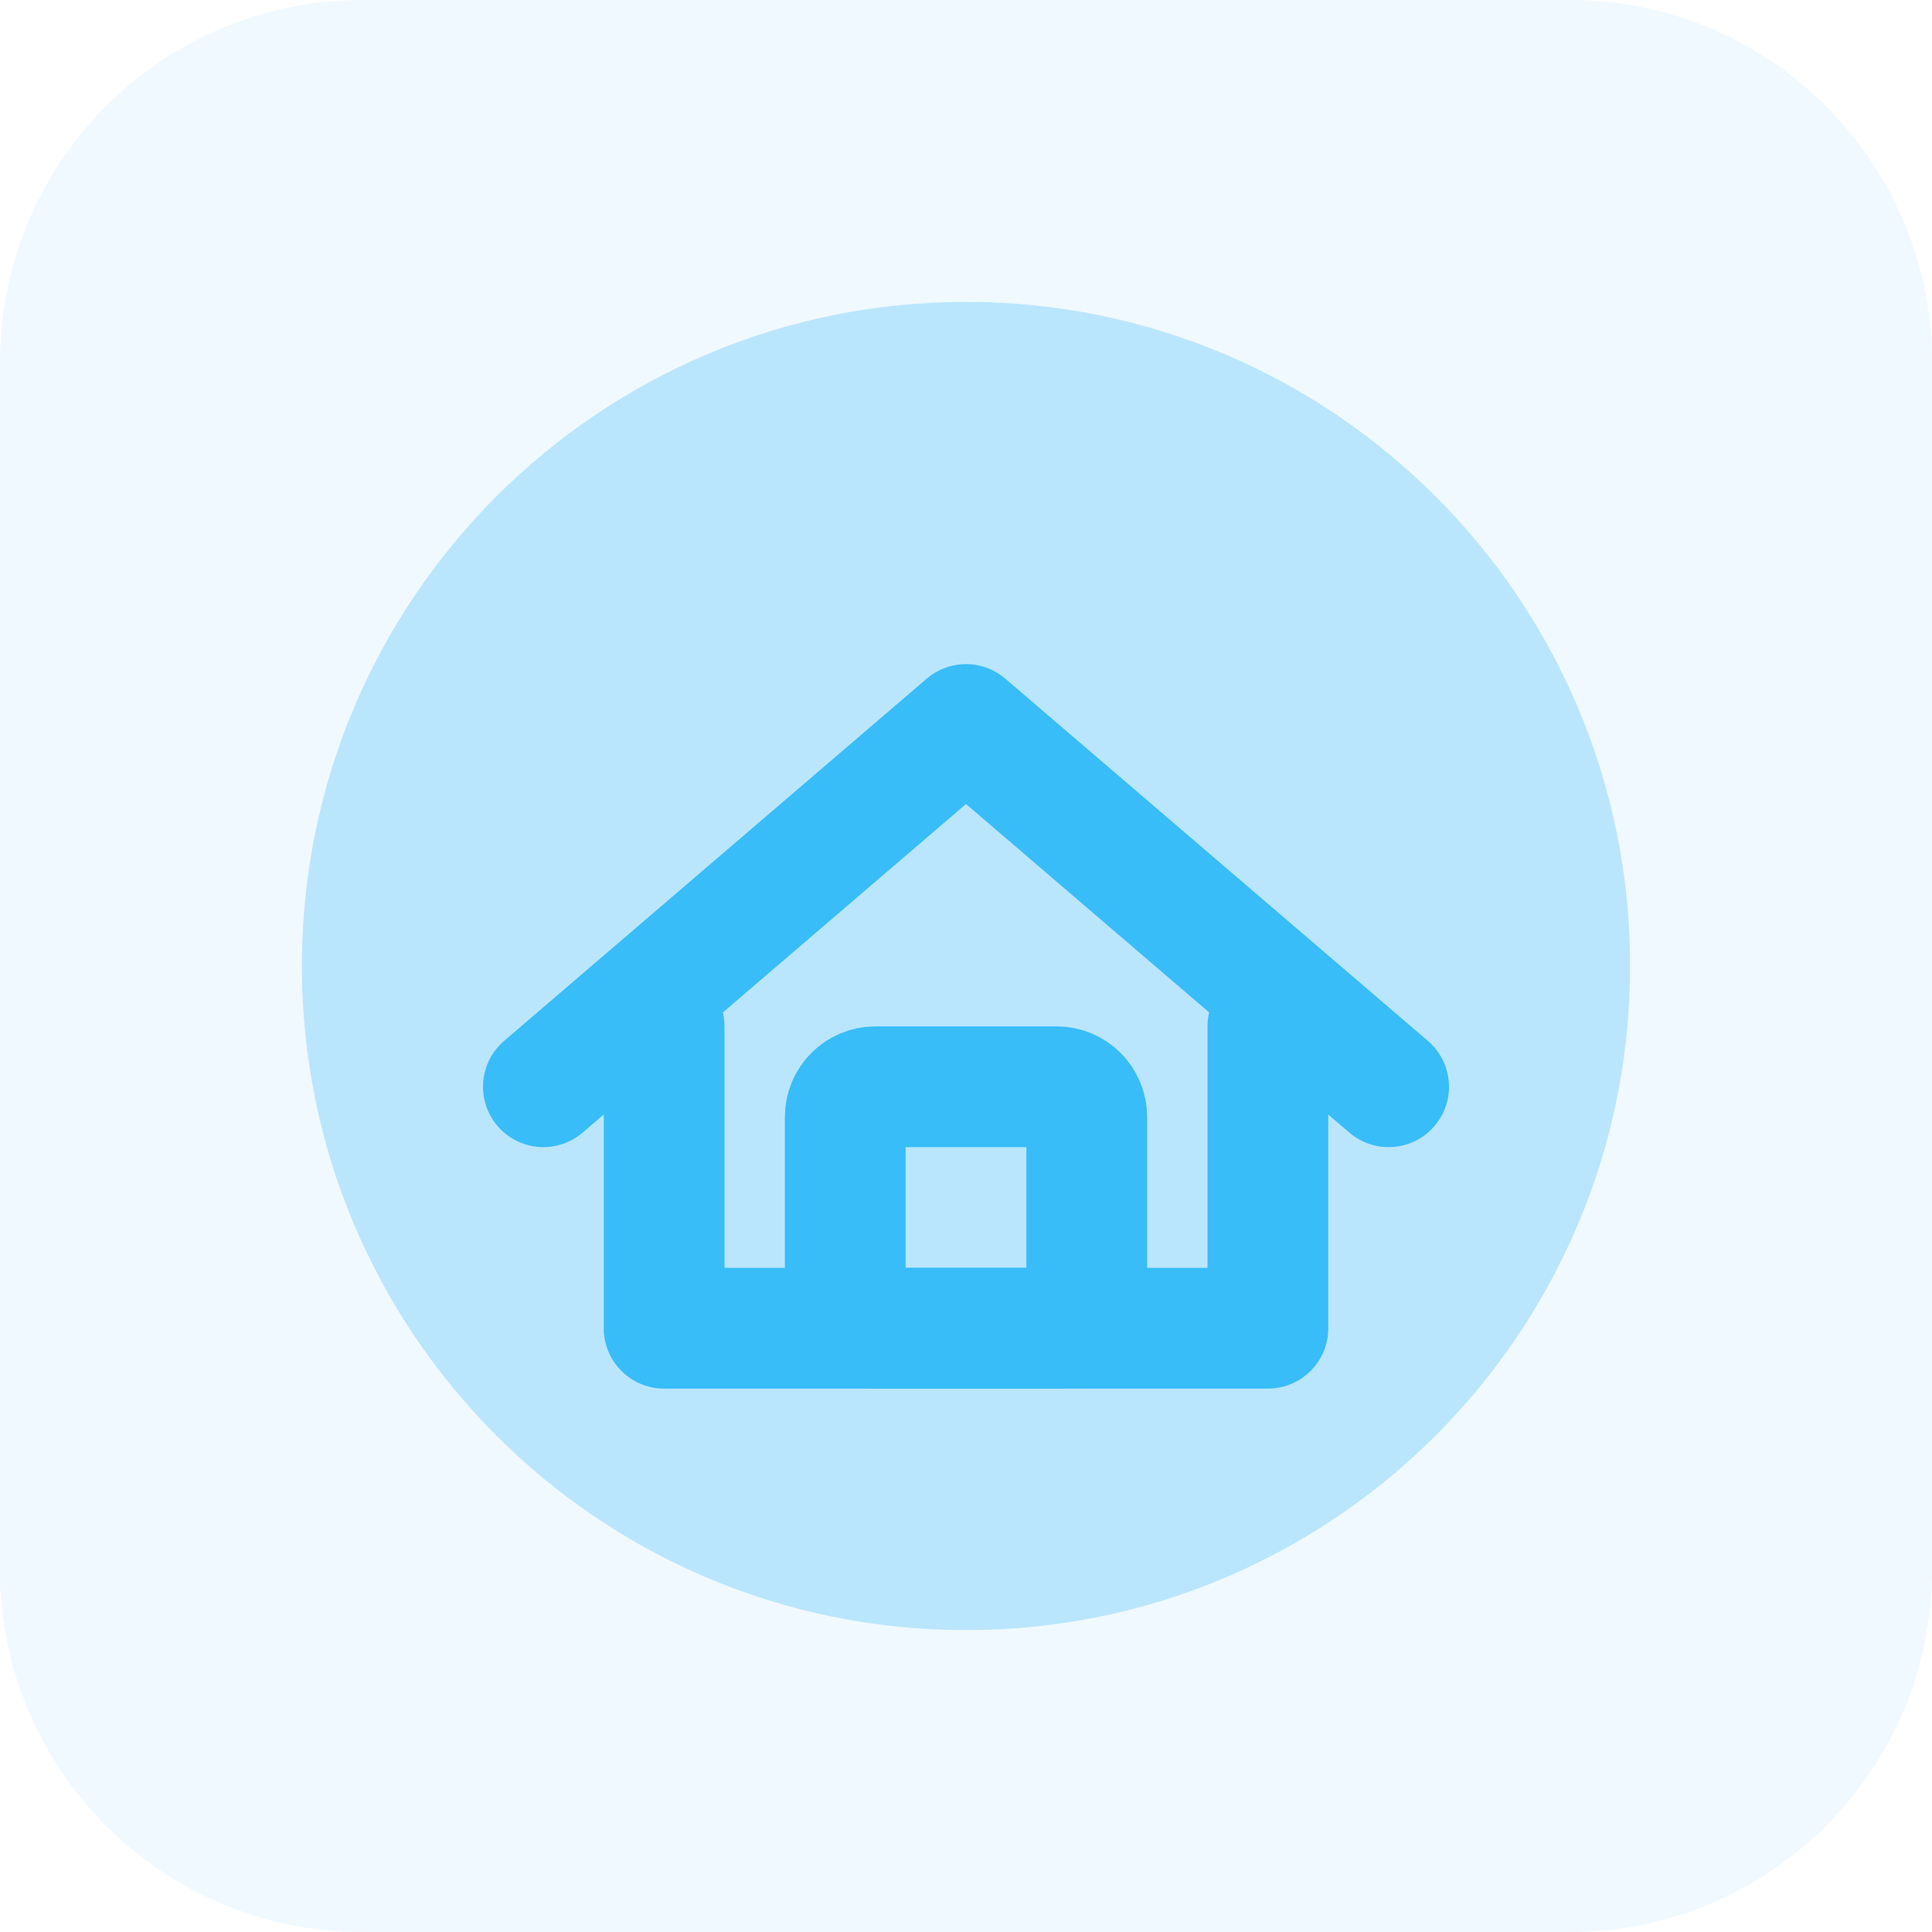
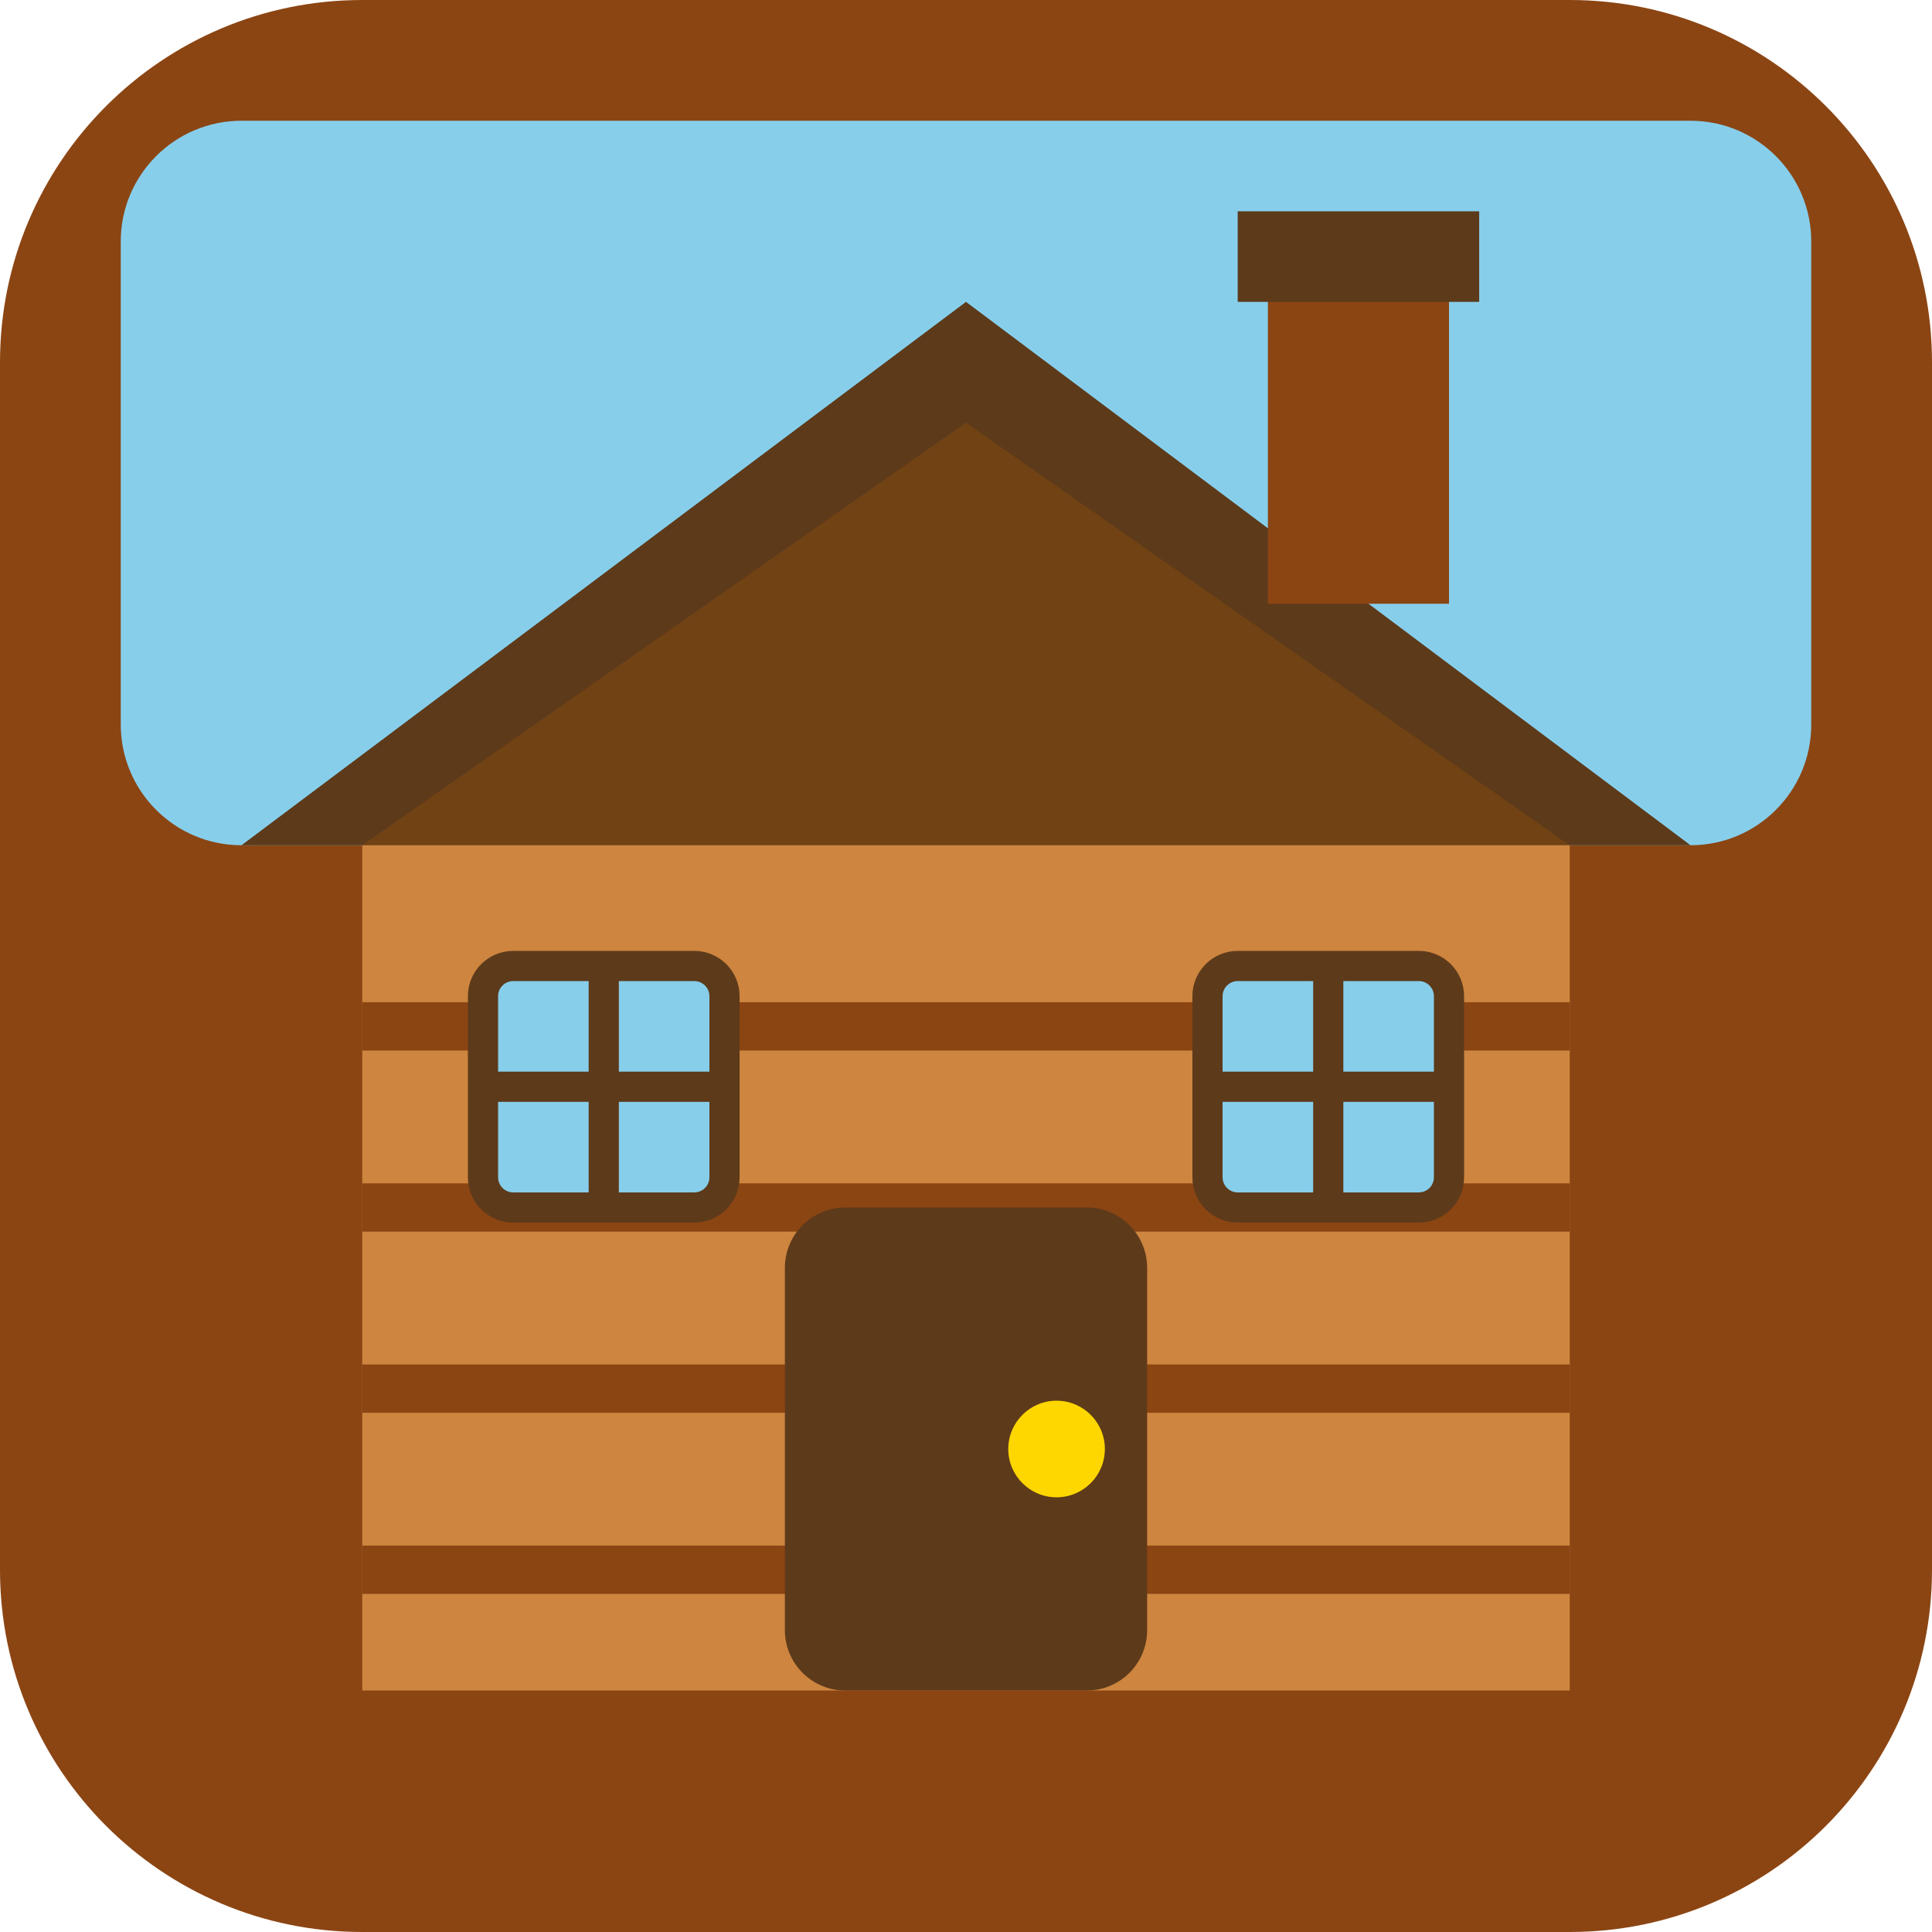
<svg xmlns="http://www.w3.org/2000/svg" viewBox="0 0 32 32">
-   <rect width="32" height="32" rx="6" fill="#f0f9ff" />
-   <circle cx="16" cy="16" r="11" fill="#bae6fd" />
-   <g fill="none" stroke="#38bdf8" stroke-width="2" stroke-linecap="round" stroke-linejoin="round">
-     <path d="M11 17 L11 22 L21 22 L21 17" />
-     <path d="M9 18 L16 12 L23 18" />
-     <rect x="14" y="18" width="4" height="4" rx="0.5" />
-   </g>
+   <rect width="32" height="32" rx="6" fill="#8B4513" />
+   <rect x="2" y="2" width="28" height="12" rx="2" fill="#87CEEB" />
+   <polygon points="16,5 4,14 28,14" fill="#5D3A1A" />
+   <polygon points="16,7 6,14 26,14" fill="#704214" />
+   <rect x="6" y="14" width="20" height="14" fill="#CD853F" />
+   <line x1="6" y1="17" x2="26" y2="17" stroke="#8B4513" stroke-width="0.8" />
+   <line x1="6" y1="20" x2="26" y2="20" stroke="#8B4513" stroke-width="0.8" />
+   <line x1="6" y1="23" x2="26" y2="23" stroke="#8B4513" stroke-width="0.8" />
+   <line x1="6" y1="26" x2="26" y2="26" stroke="#8B4513" stroke-width="0.8" />
+   <rect x="13" y="20" width="6" height="8" rx="1" fill="#5D3A1A" />
+   <circle cx="17.5" cy="24" r="0.8" fill="#FFD700" />
+   <rect x="8" y="16" width="4" height="4" rx="0.5" fill="#87CEEB" stroke="#5D3A1A" stroke-width="0.5" />
+   <line x1="10" y1="16" x2="10" y2="20" stroke="#5D3A1A" stroke-width="0.5" />
+   <line x1="8" y1="18" x2="12" y2="18" stroke="#5D3A1A" stroke-width="0.5" />
+   <rect x="20" y="16" width="4" height="4" rx="0.5" fill="#87CEEB" stroke="#5D3A1A" stroke-width="0.5" />
+   <line x1="22" y1="16" x2="22" y2="20" stroke="#5D3A1A" stroke-width="0.5" />
+   <line x1="20" y1="18" x2="24" y2="18" stroke="#5D3A1A" stroke-width="0.5" />
+   <rect x="21" y="4" width="3" height="6" fill="#8B4513" />
+   <rect x="20.5" y="3.5" width="4" height="1.5" fill="#5D3A1A" />
</svg>
